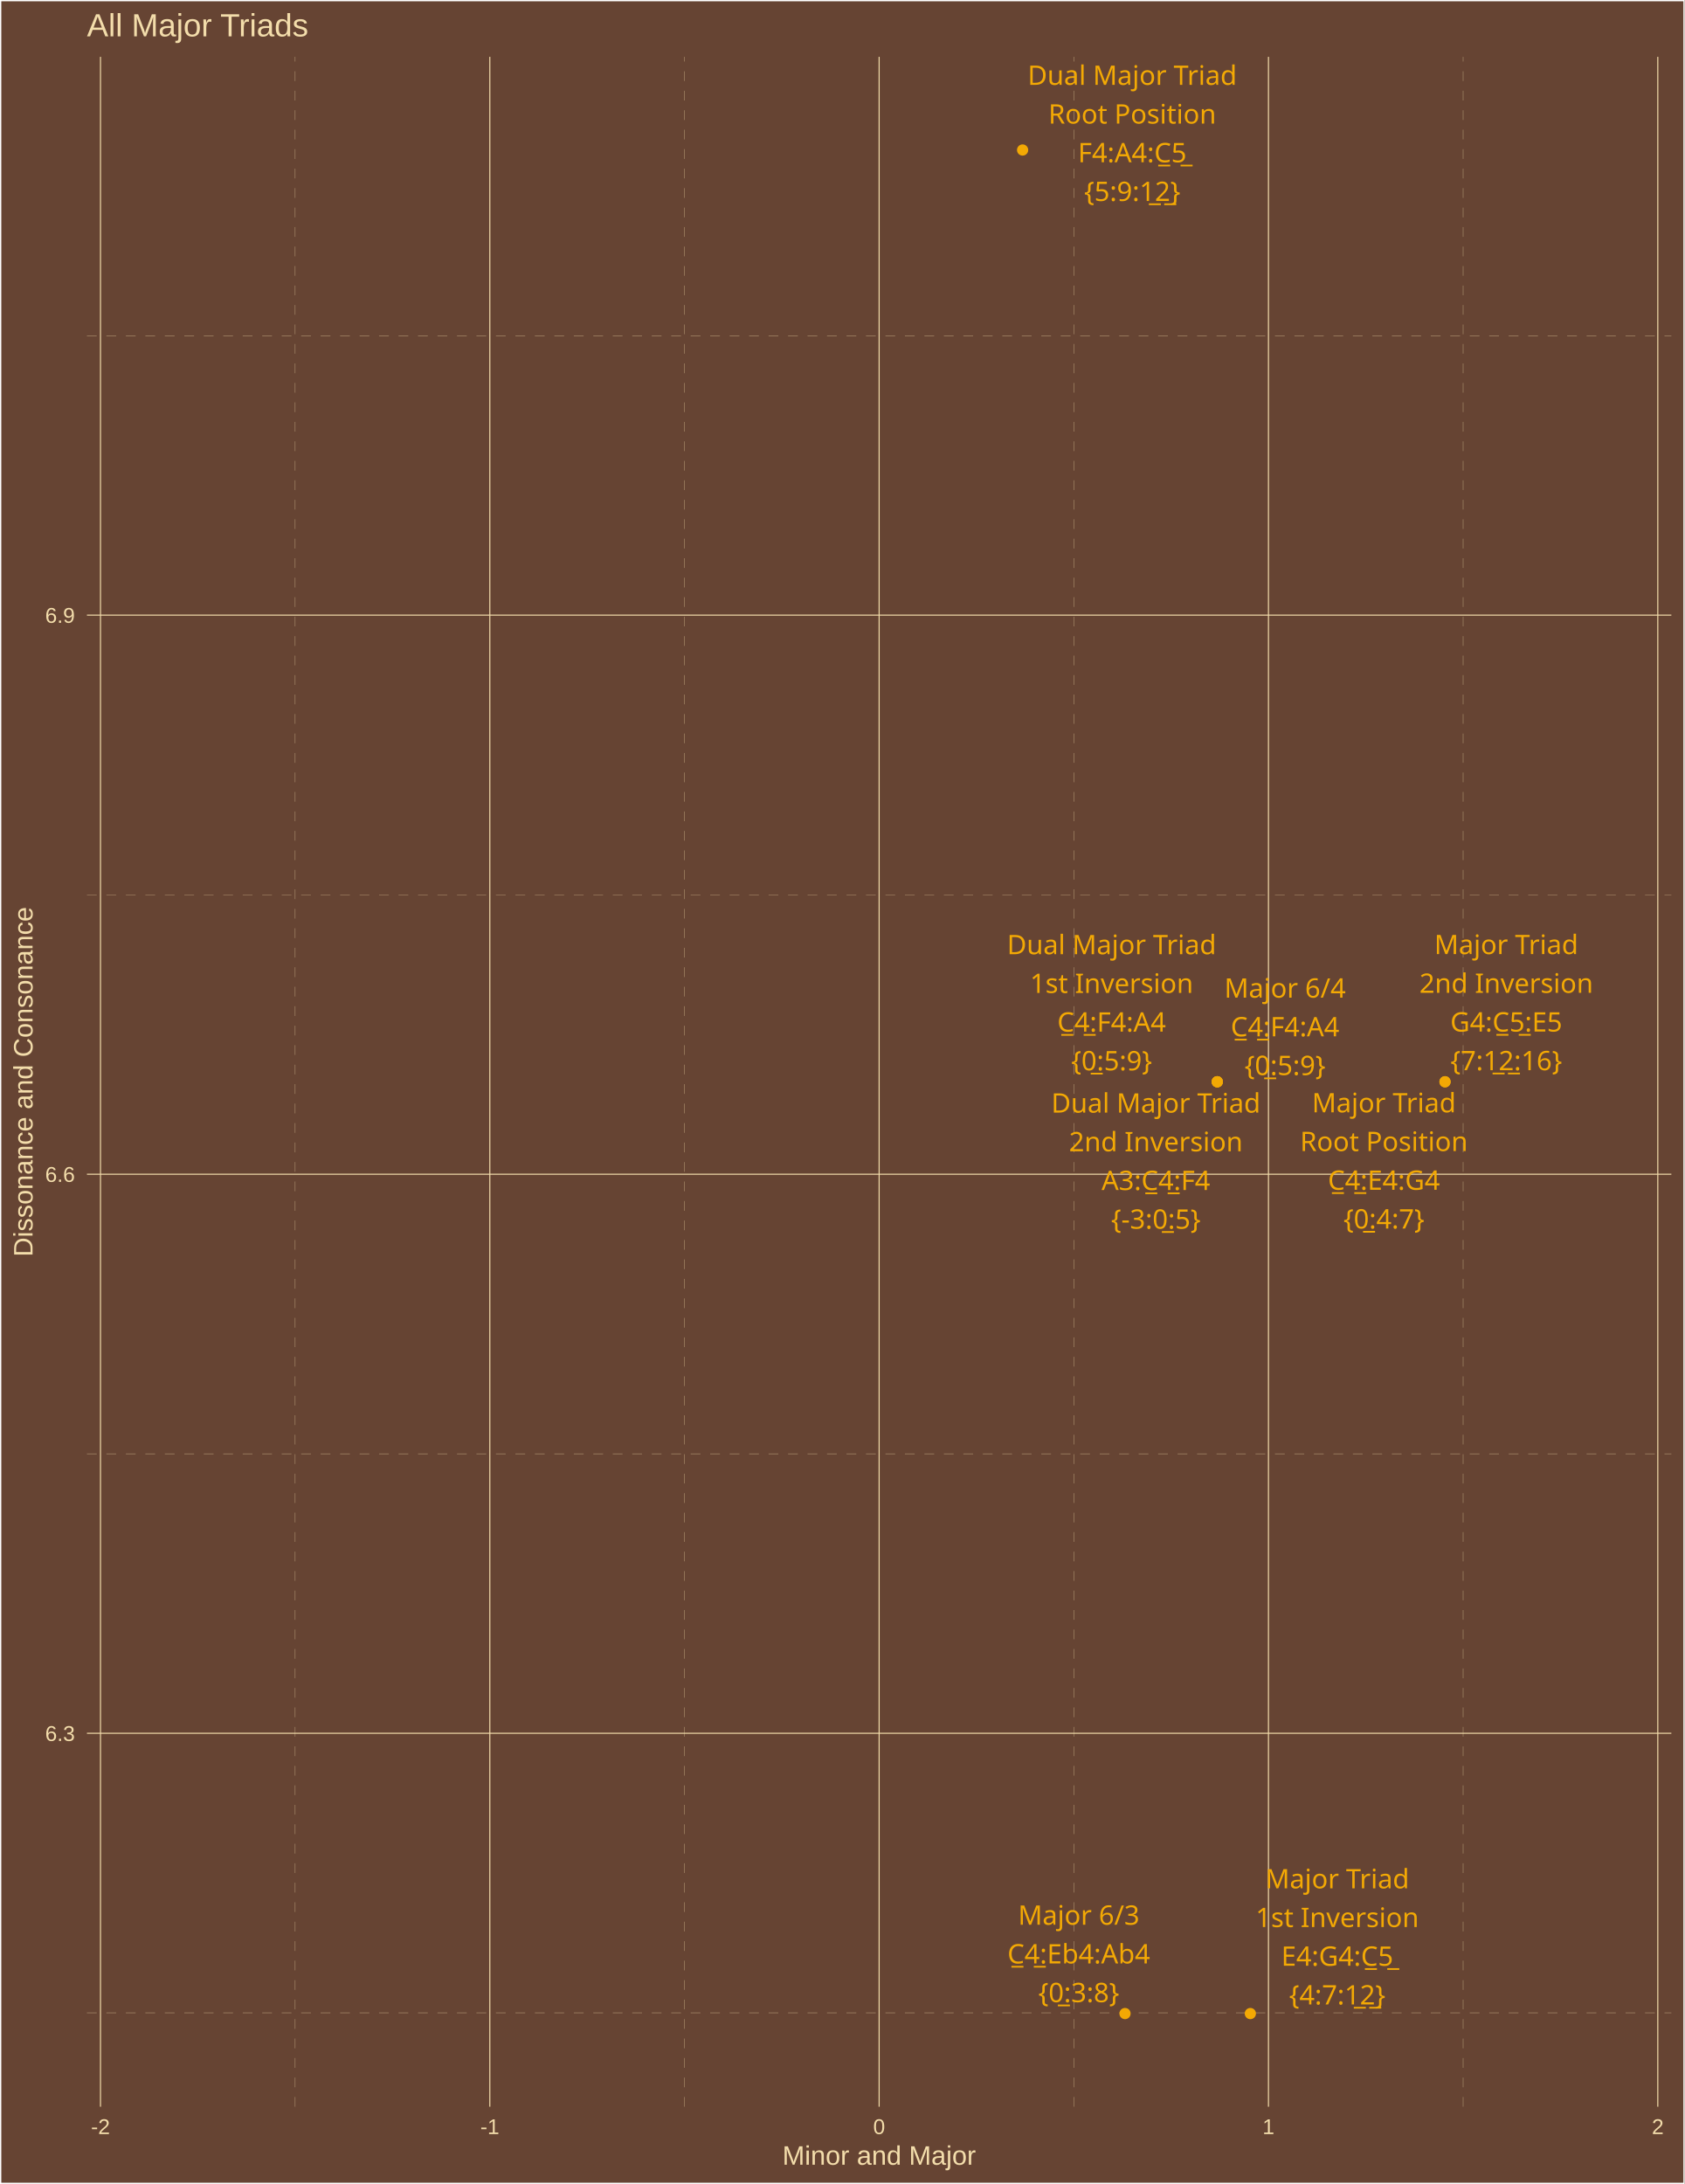
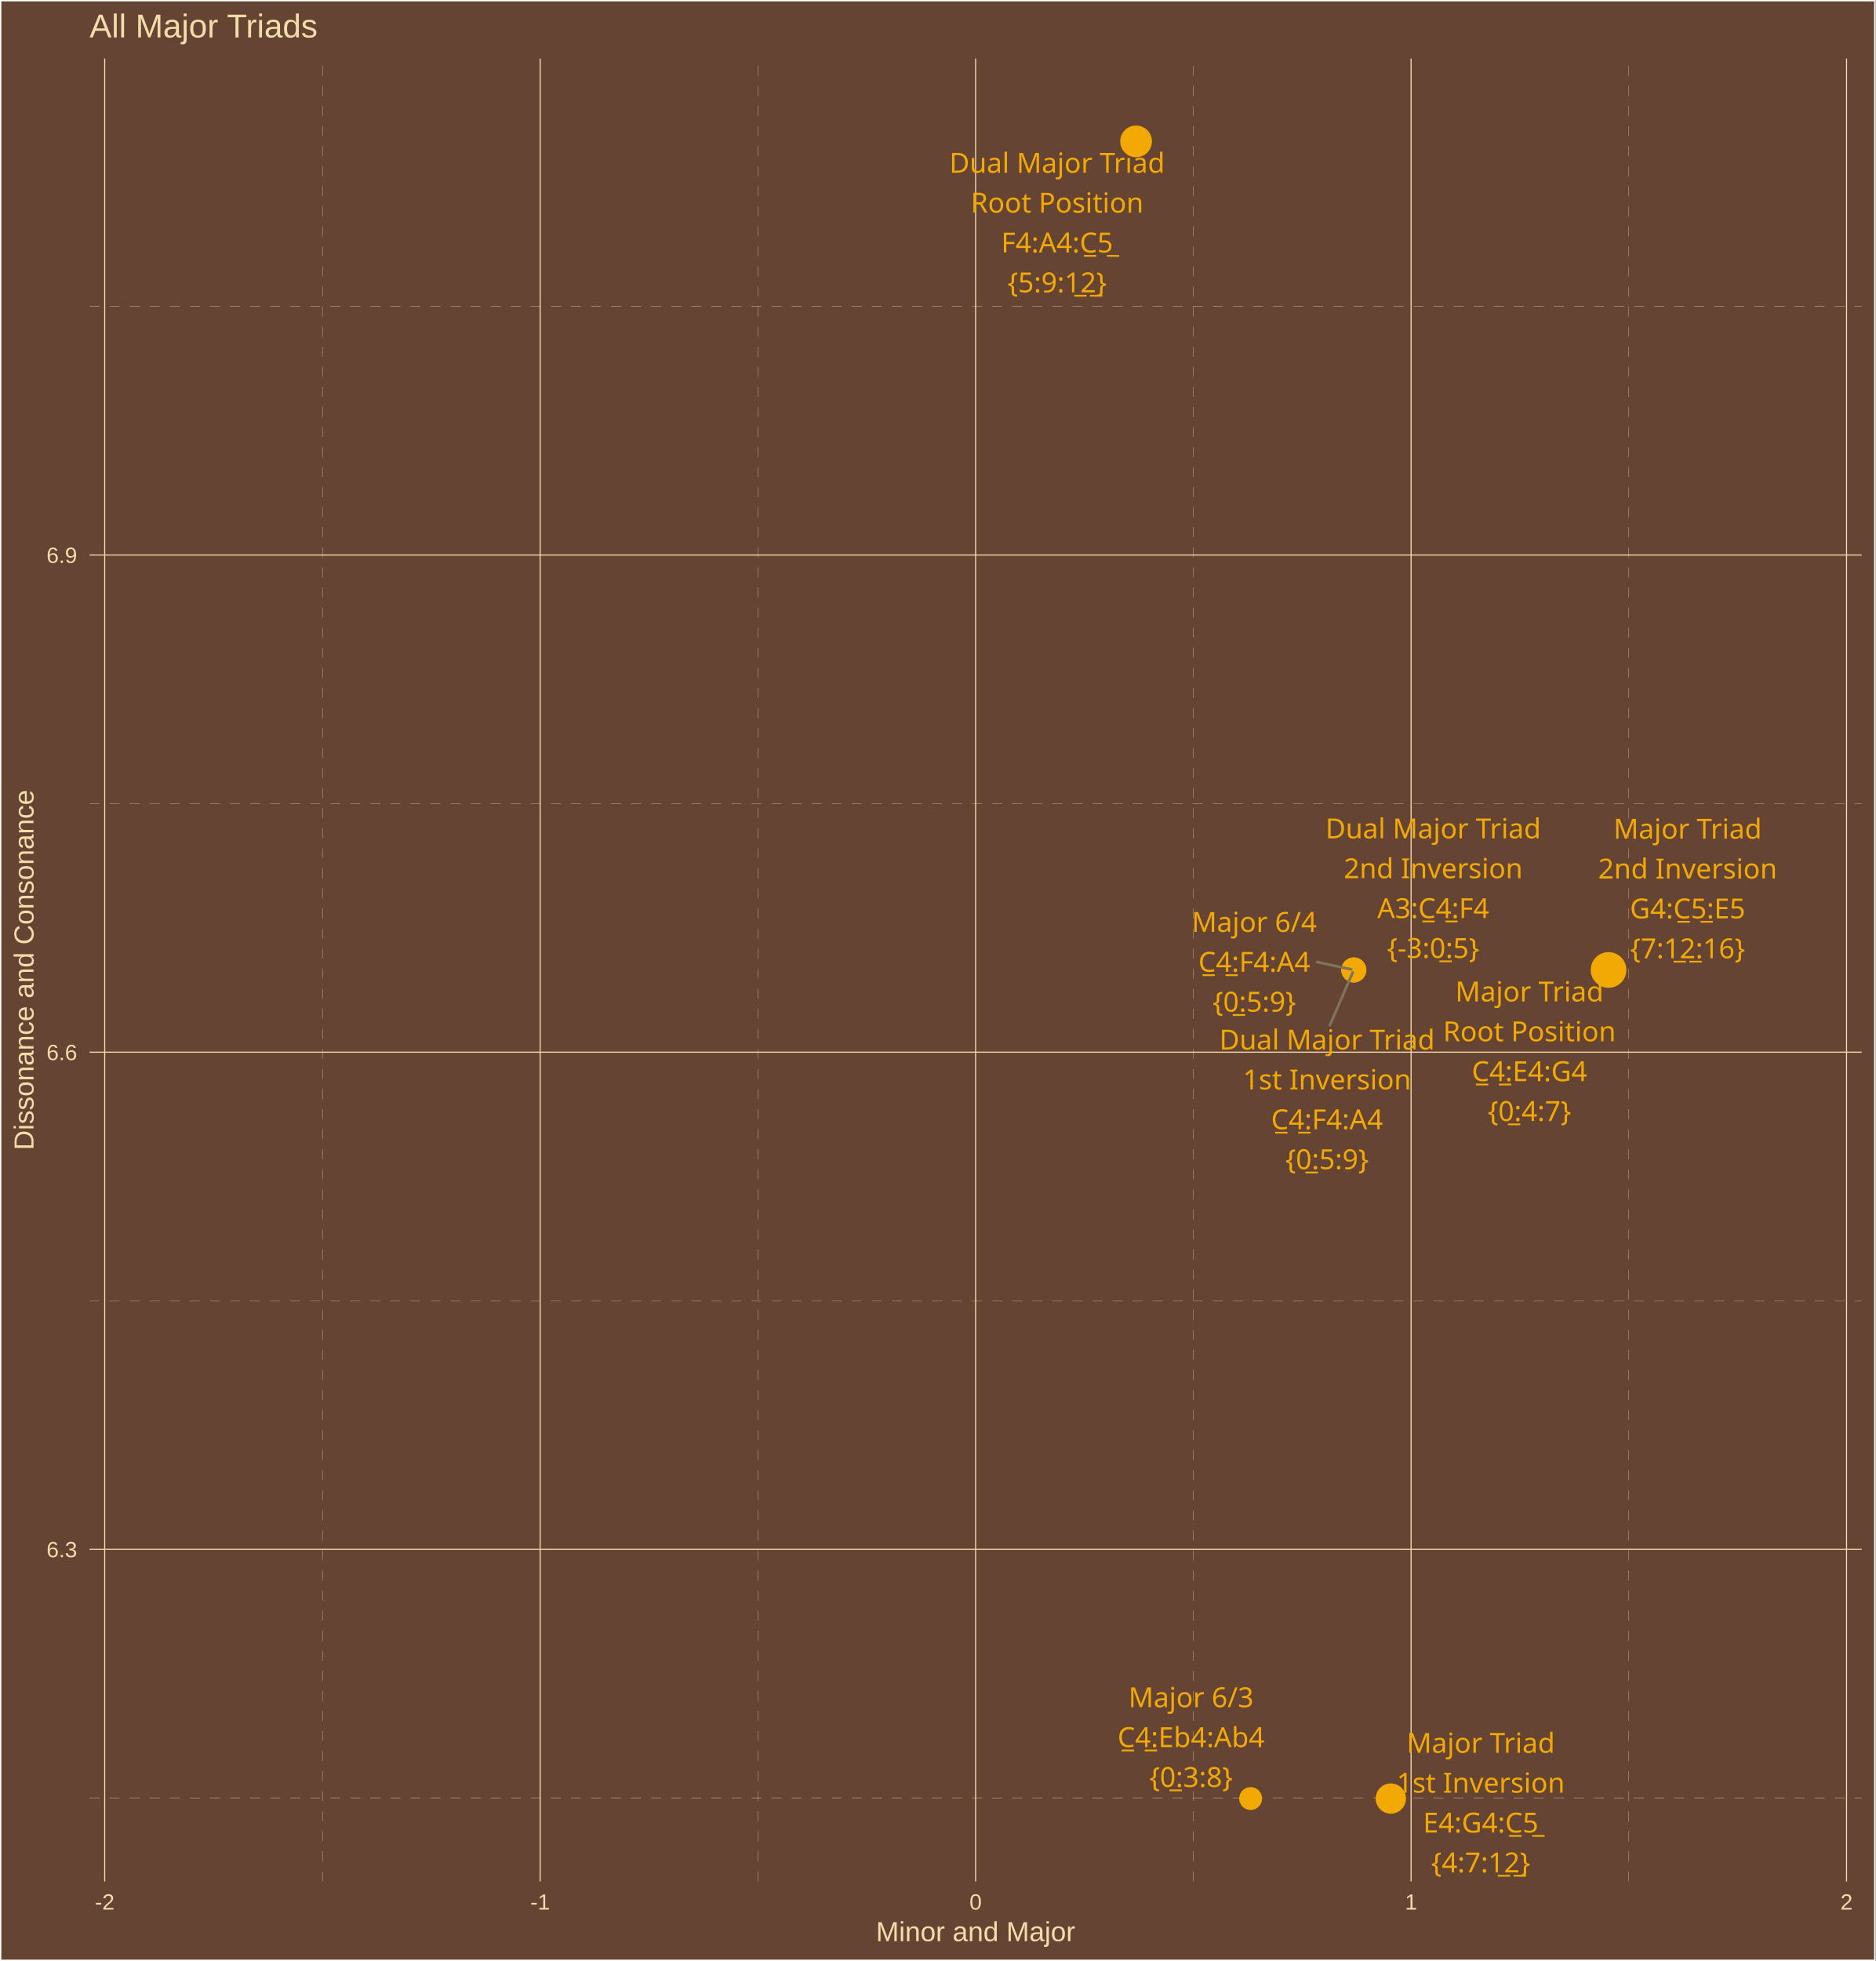
- <svg xmlns="http://www.w3.org/2000/svg" class="svglite" width="692.00pt" height="897.00pt" viewBox="0 0 692.00 897.00">
+ <svg xmlns="http://www.w3.org/2000/svg" class="svglite" width="748.00pt" height="782.00pt" viewBox="0 0 748.00 782.00">
  <defs>
    <style type="text/css">
    .svglite line, .svglite polyline, .svglite polygon, .svglite path, .svglite rect, .svglite circle {
      fill: none;
      stroke: #000000;
      stroke-linecap: round;
      stroke-linejoin: round;
      stroke-miterlimit: 10.00;
    }
    .svglite text {
      white-space: pre;
    }
  </style>
  </defs>
  <rect width="100%" height="100%" style="stroke: none; fill: #664433;" />
  <defs>
-     <clipPath id="cpMC4wMHw2OTIuMDB8MC4wMHw4OTcuMDA=">
-       <rect x="0.00" y="0.00" width="692.00" height="897.00" />
+     <clipPath id="cpMC4wMHw3NDguMDB8MC4wMHw3ODIuMDA=">
+       <rect x="0.00" y="0.00" width="748.00" height="782.00" />
    </clipPath>
  </defs>
-   <g clip-path="url(#cpMC4wMHw2OTIuMDB8MC4wMHw4OTcuMDA=)">
-     <rect x="-0" y="0" width="692.00" height="897.00" style="stroke-width: 1.07; stroke: #FFFFFF; fill: #664433;" />
+   <g clip-path="url(#cpMC4wMHw3NDguMDB8MC4wMHw3ODIuMDA=)">
+     <rect x="-0" y="0" width="748.00" height="782.00" style="stroke-width: 1.07; stroke: #FFFFFF; fill: #664433;" />
  </g>
  <defs>
-     <clipPath id="cpMzUuNzF8Njg2LjUyfDIzLjM0fDg2NS4yNw==">
-       <rect x="35.71" y="23.34" width="650.81" height="841.93" />
+     <clipPath id="cpMzUuNzF8NzQyLjUyfDIzLjM0fDc1MC4yNw==">
+       <rect x="35.71" y="23.34" width="706.81" height="726.93" />
    </clipPath>
  </defs>
-   <g clip-path="url(#cpMzUuNzF8Njg2LjUyfDIzLjM0fDg2NS4yNw==)">
-     <rect x="35.71" y="23.34" width="650.81" height="841.93" style="stroke-width: 1.07; stroke: none; fill: #664433;" />
-     <polyline points="35.71,826.69 686.52,826.69 " style="stroke-width: 0.11; stroke: #F3DDAB; stroke-dasharray: 4.00,4.00; stroke-linecap: butt;" />
-     <polyline points="35.71,597.08 686.52,597.08 " style="stroke-width: 0.11; stroke: #F3DDAB; stroke-dasharray: 4.00,4.00; stroke-linecap: butt;" />
-     <polyline points="35.71,367.46 686.52,367.46 " style="stroke-width: 0.11; stroke: #F3DDAB; stroke-dasharray: 4.00,4.00; stroke-linecap: butt;" />
-     <polyline points="35.71,137.84 686.52,137.84 " style="stroke-width: 0.11; stroke: #F3DDAB; stroke-dasharray: 4.00,4.00; stroke-linecap: butt;" />
-     <polyline points="121.24,865.27 121.24,23.34 " style="stroke-width: 0.11; stroke: #F3DDAB; stroke-dasharray: 4.00,4.00; stroke-linecap: butt;" />
-     <polyline points="281.16,865.27 281.16,23.34 " style="stroke-width: 0.11; stroke: #F3DDAB; stroke-dasharray: 4.00,4.00; stroke-linecap: butt;" />
-     <polyline points="441.07,865.27 441.07,23.34 " style="stroke-width: 0.11; stroke: #F3DDAB; stroke-dasharray: 4.00,4.00; stroke-linecap: butt;" />
-     <polyline points="600.99,865.27 600.99,23.34 " style="stroke-width: 0.11; stroke: #F3DDAB; stroke-dasharray: 4.00,4.00; stroke-linecap: butt;" />
-     <polyline points="35.71,711.88 686.52,711.88 " style="stroke-width: 0.43; stroke: #F3DDAB; stroke-linecap: butt;" />
-     <polyline points="35.71,482.27 686.52,482.27 " style="stroke-width: 0.43; stroke: #F3DDAB; stroke-linecap: butt;" />
-     <polyline points="35.71,252.65 686.52,252.65 " style="stroke-width: 0.43; stroke: #F3DDAB; stroke-linecap: butt;" />
-     <polyline points="41.28,865.27 41.28,23.34 " style="stroke-width: 0.43; stroke: #F3DDAB; stroke-linecap: butt;" />
-     <polyline points="201.20,865.27 201.20,23.34 " style="stroke-width: 0.43; stroke: #F3DDAB; stroke-linecap: butt;" />
-     <polyline points="361.11,865.27 361.11,23.34 " style="stroke-width: 0.43; stroke: #F3DDAB; stroke-linecap: butt;" />
-     <polyline points="521.03,865.27 521.03,23.34 " style="stroke-width: 0.43; stroke: #F3DDAB; stroke-linecap: butt;" />
-     <polyline points="680.95,865.27 680.95,23.34 " style="stroke-width: 0.43; stroke: #F3DDAB; stroke-linecap: butt;" />
-     <circle cx="593.55" cy="444.30" r="1.95" style="stroke-width: 0.71; stroke: #F3A904; fill: #F3A904;" />
-     <circle cx="513.59" cy="827.00" r="1.95" style="stroke-width: 0.71; stroke: #F3A904; fill: #F3A904;" />
-     <circle cx="593.55" cy="444.30" r="1.95" style="stroke-width: 0.71; stroke: #F3A904; fill: #F3A904;" />
-     <circle cx="462.11" cy="827.00" r="1.95" style="stroke-width: 0.71; stroke: #F3A904; fill: #F3A904;" />
-     <circle cx="500.00" cy="444.30" r="1.95" style="stroke-width: 0.71; stroke: #F3A904; fill: #F3A904;" />
-     <circle cx="420.04" cy="61.61" r="1.95" style="stroke-width: 0.71; stroke: #F3A904; fill: #F3A904;" />
-     <circle cx="500.00" cy="444.30" r="1.95" style="stroke-width: 0.71; stroke: #F3A904; fill: #F3A904;" />
-     <circle cx="500.00" cy="444.30" r="1.95" style="stroke-width: 0.71; stroke: #F3A904; fill: #F3A904;" />
-     <text x="568.46" y="456.86" text-anchor="middle" style="font-size: 11.04px;fill: #F3A904; font-family: &quot;Arial Unicode MS&quot;;" textLength="55.77px" lengthAdjust="spacingAndGlyphs">Major Triad</text>
-     <text x="568.46" y="472.76" text-anchor="middle" style="font-size: 11.04px;fill: #F3A904; font-family: &quot;Arial Unicode MS&quot;;" textLength="65.61px" lengthAdjust="spacingAndGlyphs">Root Position</text>
-     <text x="568.46" y="488.66" text-anchor="middle" style="font-size: 11.04px;fill: #F3A904; font-family: &quot;Arial Unicode MS&quot;;" textLength="48.44px" lengthAdjust="spacingAndGlyphs">C̲4̲:E4:G4</text>
-     <text x="568.46" y="504.56" text-anchor="middle" style="font-size: 11.04px;fill: #F3A904; font-family: &quot;Arial Unicode MS&quot;;" textLength="31.91px" lengthAdjust="spacingAndGlyphs">{0̲:4:7}</text>
-     <text x="549.29" y="775.57" text-anchor="middle" style="font-size: 11.04px;fill: #F3A904; font-family: &quot;Arial Unicode MS&quot;;" textLength="55.77px" lengthAdjust="spacingAndGlyphs">Major Triad</text>
-     <text x="549.29" y="791.46" text-anchor="middle" style="font-size: 11.04px;fill: #F3A904; font-family: &quot;Arial Unicode MS&quot;;" textLength="62.54px" lengthAdjust="spacingAndGlyphs">1st Inversion</text>
-     <text x="549.29" y="807.36" text-anchor="middle" style="font-size: 11.04px;fill: #F3A904; font-family: &quot;Arial Unicode MS&quot;;" textLength="48.44px" lengthAdjust="spacingAndGlyphs">E4:G4:C̲5̲</text>
-     <text x="549.29" y="823.26" text-anchor="middle" style="font-size: 11.04px;fill: #F3A904; font-family: &quot;Arial Unicode MS&quot;;" textLength="38.04px" lengthAdjust="spacingAndGlyphs">{4:7:1̲2̲}</text>
-     <text x="618.71" y="391.87" text-anchor="middle" style="font-size: 11.04px;fill: #F3A904; font-family: &quot;Arial Unicode MS&quot;;" textLength="55.77px" lengthAdjust="spacingAndGlyphs">Major Triad</text>
-     <text x="618.71" y="407.77" text-anchor="middle" style="font-size: 11.04px;fill: #F3A904; font-family: &quot;Arial Unicode MS&quot;;" textLength="66.23px" lengthAdjust="spacingAndGlyphs">2nd Inversion</text>
-     <text x="618.71" y="423.67" text-anchor="middle" style="font-size: 11.04px;fill: #F3A904; font-family: &quot;Arial Unicode MS&quot;;" textLength="48.44px" lengthAdjust="spacingAndGlyphs">G4:C̲5̲:E5</text>
-     <text x="618.71" y="439.56" text-anchor="middle" style="font-size: 11.04px;fill: #F3A904; font-family: &quot;Arial Unicode MS&quot;;" textLength="44.18px" lengthAdjust="spacingAndGlyphs">{7:1̲2̲:16}</text>
-     <text x="443.12" y="790.51" text-anchor="middle" style="font-size: 11.04px;fill: #F3A904; font-family: &quot;Arial Unicode MS&quot;;" textLength="45.98px" lengthAdjust="spacingAndGlyphs">Major 6/3</text>
-     <text x="443.12" y="806.41" text-anchor="middle" style="font-size: 11.04px;fill: #F3A904; font-family: &quot;Arial Unicode MS&quot;;" textLength="59.49px" lengthAdjust="spacingAndGlyphs">C̲4̲:Eb4:Ab4</text>
-     <text x="443.12" y="822.31" text-anchor="middle" style="font-size: 11.04px;fill: #F3A904; font-family: &quot;Arial Unicode MS&quot;;" textLength="31.91px" lengthAdjust="spacingAndGlyphs">{0̲:3:8}</text>
-     <text x="527.84" y="409.75" text-anchor="middle" style="font-size: 11.04px;fill: #F3A904; font-family: &quot;Arial Unicode MS&quot;;" textLength="45.98px" lengthAdjust="spacingAndGlyphs">Major 6/4</text>
-     <text x="527.84" y="425.64" text-anchor="middle" style="font-size: 11.04px;fill: #F3A904; font-family: &quot;Arial Unicode MS&quot;;" textLength="46.60px" lengthAdjust="spacingAndGlyphs">C̲4̲:F4:A4</text>
-     <text x="527.84" y="441.54" text-anchor="middle" style="font-size: 11.04px;fill: #F3A904; font-family: &quot;Arial Unicode MS&quot;;" textLength="31.91px" lengthAdjust="spacingAndGlyphs">{0̲:5:9}</text>
-     <text x="465.09" y="34.85" text-anchor="middle" style="font-size: 11.04px;fill: #F3A904; font-family: &quot;Arial Unicode MS&quot;;" textLength="81.52px" lengthAdjust="spacingAndGlyphs">Dual Major Triad</text>
-     <text x="465.09" y="50.75" text-anchor="middle" style="font-size: 11.04px;fill: #F3A904; font-family: &quot;Arial Unicode MS&quot;;" textLength="65.61px" lengthAdjust="spacingAndGlyphs">Root Position</text>
-     <text x="465.09" y="66.64" text-anchor="middle" style="font-size: 11.04px;fill: #F3A904; font-family: &quot;Arial Unicode MS&quot;;" textLength="46.60px" lengthAdjust="spacingAndGlyphs">F4:A4:C̲5̲</text>
-     <text x="465.09" y="82.54" text-anchor="middle" style="font-size: 11.04px;fill: #F3A904; font-family: &quot;Arial Unicode MS&quot;;" textLength="38.04px" lengthAdjust="spacingAndGlyphs">{5:9:1̲2̲}</text>
-     <text x="456.61" y="391.91" text-anchor="middle" style="font-size: 11.04px;fill: #F3A904; font-family: &quot;Arial Unicode MS&quot;;" textLength="81.52px" lengthAdjust="spacingAndGlyphs">Dual Major Triad</text>
-     <text x="456.61" y="407.81" text-anchor="middle" style="font-size: 11.04px;fill: #F3A904; font-family: &quot;Arial Unicode MS&quot;;" textLength="62.54px" lengthAdjust="spacingAndGlyphs">1st Inversion</text>
-     <text x="456.61" y="423.70" text-anchor="middle" style="font-size: 11.04px;fill: #F3A904; font-family: &quot;Arial Unicode MS&quot;;" textLength="46.60px" lengthAdjust="spacingAndGlyphs">C̲4̲:F4:A4</text>
-     <text x="456.61" y="439.60" text-anchor="middle" style="font-size: 11.04px;fill: #F3A904; font-family: &quot;Arial Unicode MS&quot;;" textLength="31.91px" lengthAdjust="spacingAndGlyphs">{0̲:5:9}</text>
-     <text x="474.78" y="456.96" text-anchor="middle" style="font-size: 11.04px;fill: #F3A904; font-family: &quot;Arial Unicode MS&quot;;" textLength="81.52px" lengthAdjust="spacingAndGlyphs">Dual Major Triad</text>
-     <text x="474.78" y="472.86" text-anchor="middle" style="font-size: 11.04px;fill: #F3A904; font-family: &quot;Arial Unicode MS&quot;;" textLength="66.23px" lengthAdjust="spacingAndGlyphs">2nd Inversion</text>
-     <text x="474.78" y="488.76" text-anchor="middle" style="font-size: 11.04px;fill: #F3A904; font-family: &quot;Arial Unicode MS&quot;;" textLength="46.60px" lengthAdjust="spacingAndGlyphs">A3:C̲4̲:F4</text>
-     <text x="474.78" y="504.65" text-anchor="middle" style="font-size: 11.04px;fill: #F3A904; font-family: &quot;Arial Unicode MS&quot;;" textLength="35.58px" lengthAdjust="spacingAndGlyphs">{-3:0̲:5}</text>
+   <g clip-path="url(#cpMzUuNzF8NzQyLjUyfDIzLjM0fDc1MC4yNw==)">
+     <rect x="35.71" y="23.34" width="706.81" height="726.93" style="stroke-width: 1.07; stroke: none; fill: #664433;" />
+     <polyline points="35.71,716.96 742.52,716.96 " style="stroke-width: 0.11; stroke: #F3DDAB; stroke-dasharray: 4.00,4.00; stroke-linecap: butt;" />
+     <polyline points="35.71,518.71 742.52,518.71 " style="stroke-width: 0.11; stroke: #F3DDAB; stroke-dasharray: 4.00,4.00; stroke-linecap: butt;" />
+     <polyline points="35.71,320.45 742.52,320.45 " style="stroke-width: 0.11; stroke: #F3DDAB; stroke-dasharray: 4.00,4.00; stroke-linecap: butt;" />
+     <polyline points="35.71,122.20 742.52,122.20 " style="stroke-width: 0.11; stroke: #F3DDAB; stroke-dasharray: 4.00,4.00; stroke-linecap: butt;" />
+     <polyline points="128.60,750.27 128.60,23.34 " style="stroke-width: 0.11; stroke: #F3DDAB; stroke-dasharray: 4.00,4.00; stroke-linecap: butt;" />
+     <polyline points="302.27,750.27 302.27,23.34 " style="stroke-width: 0.11; stroke: #F3DDAB; stroke-dasharray: 4.00,4.00; stroke-linecap: butt;" />
+     <polyline points="475.95,750.27 475.95,23.34 " style="stroke-width: 0.11; stroke: #F3DDAB; stroke-dasharray: 4.00,4.00; stroke-linecap: butt;" />
+     <polyline points="649.63,750.27 649.63,23.34 " style="stroke-width: 0.11; stroke: #F3DDAB; stroke-dasharray: 4.00,4.00; stroke-linecap: butt;" />
+     <polyline points="35.71,617.84 742.52,617.84 " style="stroke-width: 0.43; stroke: #F3DDAB; stroke-linecap: butt;" />
+     <polyline points="35.71,419.58 742.52,419.58 " style="stroke-width: 0.43; stroke: #F3DDAB; stroke-linecap: butt;" />
+     <polyline points="35.71,221.33 742.52,221.33 " style="stroke-width: 0.43; stroke: #F3DDAB; stroke-linecap: butt;" />
+     <polyline points="41.76,750.27 41.76,23.34 " style="stroke-width: 0.43; stroke: #F3DDAB; stroke-linecap: butt;" />
+     <polyline points="215.44,750.27 215.44,23.34 " style="stroke-width: 0.43; stroke: #F3DDAB; stroke-linecap: butt;" />
+     <polyline points="389.11,750.27 389.11,23.34 " style="stroke-width: 0.43; stroke: #F3DDAB; stroke-linecap: butt;" />
+     <polyline points="562.79,750.27 562.79,23.34 " style="stroke-width: 0.43; stroke: #F3DDAB; stroke-linecap: butt;" />
+     <polyline points="736.47,750.27 736.47,23.34 " style="stroke-width: 0.43; stroke: #F3DDAB; stroke-linecap: butt;" />
+     <circle cx="641.55" cy="386.80" r="1.95" style="stroke-width: 0.71; stroke: #F3A904; fill: #F3A904;" />
+     <circle cx="554.71" cy="717.22" r="1.95" style="stroke-width: 0.71; stroke: #F3A904; fill: #F3A904;" />
+     <circle cx="641.55" cy="386.80" r="1.95" style="stroke-width: 0.71; stroke: #F3A904; fill: #F3A904;" />
+     <circle cx="498.80" cy="717.22" r="1.95" style="stroke-width: 0.71; stroke: #F3A904; fill: #F3A904;" />
+     <circle cx="539.95" cy="386.80" r="1.95" style="stroke-width: 0.71; stroke: #F3A904; fill: #F3A904;" />
+     <circle cx="453.11" cy="56.38" r="1.95" style="stroke-width: 0.71; stroke: #F3A904; fill: #F3A904;" />
+     <circle cx="539.95" cy="386.80" r="1.95" style="stroke-width: 0.71; stroke: #F3A904; fill: #F3A904;" />
+     <circle cx="539.95" cy="386.80" r="1.95" style="stroke-width: 0.71; stroke: #F3A904; fill: #F3A904;" />
+     <circle cx="641.55" cy="386.80" r="4.21" style="stroke-width: 0.71; stroke: #F3A904; fill: #F3A904;" />
+     <circle cx="554.71" cy="717.22" r="5.68" style="stroke-width: 0.71; stroke: #F3A904; fill: #F3A904;" />
+     <circle cx="641.55" cy="386.80" r="6.76" style="stroke-width: 0.71; stroke: #F3A904; fill: #F3A904;" />
+     <circle cx="498.80" cy="717.22" r="4.21" style="stroke-width: 0.71; stroke: #F3A904; fill: #F3A904;" />
+     <circle cx="539.95" cy="386.80" r="4.64" style="stroke-width: 0.71; stroke: #F3A904; fill: #F3A904;" />
+     <circle cx="453.11" cy="56.38" r="5.97" style="stroke-width: 0.71; stroke: #F3A904; fill: #F3A904;" />
+     <circle cx="539.95" cy="386.80" r="4.64" style="stroke-width: 0.71; stroke: #F3A904; fill: #F3A904;" />
+     <circle cx="539.95" cy="386.80" r="1.42" style="stroke-width: 0.71; stroke: #F3A904; fill: #F3A904;" />
+     <line x1="525.36" y1="383.64" x2="538.90" y2="386.57" style="stroke-width: 1.07; stroke: #7F745A;" />
+     <line x1="530.40" y1="408.83" x2="539.51" y2="387.81" style="stroke-width: 1.07; stroke: #7F745A;" />
+     <text x="610.00" y="399.34" text-anchor="middle" style="font-size: 11.04px;fill: #F3A904; font-family: &quot;Arial Unicode MS&quot;;" textLength="55.77px" lengthAdjust="spacingAndGlyphs">Major Triad</text>
+     <text x="610.00" y="415.23" text-anchor="middle" style="font-size: 11.04px;fill: #F3A904; font-family: &quot;Arial Unicode MS&quot;;" textLength="65.61px" lengthAdjust="spacingAndGlyphs">Root Position</text>
+     <text x="610.00" y="431.13" text-anchor="middle" style="font-size: 11.04px;fill: #F3A904; font-family: &quot;Arial Unicode MS&quot;;" textLength="48.44px" lengthAdjust="spacingAndGlyphs">C̲4̲:E4:G4</text>
+     <text x="610.00" y="447.03" text-anchor="middle" style="font-size: 11.04px;fill: #F3A904; font-family: &quot;Arial Unicode MS&quot;;" textLength="31.91px" lengthAdjust="spacingAndGlyphs">{0̲:4:7}</text>
+     <text x="590.57" y="698.97" text-anchor="middle" style="font-size: 11.04px;fill: #F3A904; font-family: &quot;Arial Unicode MS&quot;;" textLength="55.77px" lengthAdjust="spacingAndGlyphs">Major Triad</text>
+     <text x="590.57" y="714.87" text-anchor="middle" style="font-size: 11.04px;fill: #F3A904; font-family: &quot;Arial Unicode MS&quot;;" textLength="62.54px" lengthAdjust="spacingAndGlyphs">1st Inversion</text>
+     <text x="590.57" y="730.77" text-anchor="middle" style="font-size: 11.04px;fill: #F3A904; font-family: &quot;Arial Unicode MS&quot;;" textLength="48.44px" lengthAdjust="spacingAndGlyphs">E4:G4:C̲5̲</text>
+     <text x="590.57" y="746.66" text-anchor="middle" style="font-size: 11.04px;fill: #F3A904; font-family: &quot;Arial Unicode MS&quot;;" textLength="38.04px" lengthAdjust="spacingAndGlyphs">{4:7:1̲2̲}</text>
+     <text x="673.09" y="334.44" text-anchor="middle" style="font-size: 11.04px;fill: #F3A904; font-family: &quot;Arial Unicode MS&quot;;" textLength="55.77px" lengthAdjust="spacingAndGlyphs">Major Triad</text>
+     <text x="673.09" y="350.33" text-anchor="middle" style="font-size: 11.04px;fill: #F3A904; font-family: &quot;Arial Unicode MS&quot;;" textLength="66.23px" lengthAdjust="spacingAndGlyphs">2nd Inversion</text>
+     <text x="673.09" y="366.23" text-anchor="middle" style="font-size: 11.04px;fill: #F3A904; font-family: &quot;Arial Unicode MS&quot;;" textLength="48.44px" lengthAdjust="spacingAndGlyphs">G4:C̲5̲:E5</text>
+     <text x="673.09" y="382.13" text-anchor="middle" style="font-size: 11.04px;fill: #F3A904; font-family: &quot;Arial Unicode MS&quot;;" textLength="44.18px" lengthAdjust="spacingAndGlyphs">{7:1̲2̲:16}</text>
+     <text x="475.03" y="680.80" text-anchor="middle" style="font-size: 11.04px;fill: #F3A904; font-family: &quot;Arial Unicode MS&quot;;" textLength="45.98px" lengthAdjust="spacingAndGlyphs">Major 6/3</text>
+     <text x="475.03" y="696.70" text-anchor="middle" style="font-size: 11.04px;fill: #F3A904; font-family: &quot;Arial Unicode MS&quot;;" textLength="59.49px" lengthAdjust="spacingAndGlyphs">C̲4̲:Eb4:Ab4</text>
+     <text x="475.03" y="712.60" text-anchor="middle" style="font-size: 11.04px;fill: #F3A904; font-family: &quot;Arial Unicode MS&quot;;" textLength="31.91px" lengthAdjust="spacingAndGlyphs">{0̲:3:8}</text>
+     <text x="500.26" y="371.62" text-anchor="middle" style="font-size: 11.04px;fill: #F3A904; font-family: &quot;Arial Unicode MS&quot;;" textLength="45.98px" lengthAdjust="spacingAndGlyphs">Major 6/4</text>
+     <text x="500.26" y="387.52" text-anchor="middle" style="font-size: 11.04px;fill: #F3A904; font-family: &quot;Arial Unicode MS&quot;;" textLength="46.60px" lengthAdjust="spacingAndGlyphs">C̲4̲:F4:A4</text>
+     <text x="500.26" y="403.42" text-anchor="middle" style="font-size: 11.04px;fill: #F3A904; font-family: &quot;Arial Unicode MS&quot;;" textLength="31.91px" lengthAdjust="spacingAndGlyphs">{0̲:5:9}</text>
+     <text x="421.61" y="68.89" text-anchor="middle" style="font-size: 11.04px;fill: #F3A904; font-family: &quot;Arial Unicode MS&quot;;" textLength="81.52px" lengthAdjust="spacingAndGlyphs">Dual Major Triad</text>
+     <text x="421.61" y="84.78" text-anchor="middle" style="font-size: 11.04px;fill: #F3A904; font-family: &quot;Arial Unicode MS&quot;;" textLength="65.61px" lengthAdjust="spacingAndGlyphs">Root Position</text>
+     <text x="421.61" y="100.68" text-anchor="middle" style="font-size: 11.04px;fill: #F3A904; font-family: &quot;Arial Unicode MS&quot;;" textLength="46.60px" lengthAdjust="spacingAndGlyphs">F4:A4:C̲5̲</text>
+     <text x="421.61" y="116.58" text-anchor="middle" style="font-size: 11.04px;fill: #F3A904; font-family: &quot;Arial Unicode MS&quot;;" textLength="38.04px" lengthAdjust="spacingAndGlyphs">{5:9:1̲2̲}</text>
+     <text x="529.27" y="418.53" text-anchor="middle" style="font-size: 11.04px;fill: #F3A904; font-family: &quot;Arial Unicode MS&quot;;" textLength="81.52px" lengthAdjust="spacingAndGlyphs">Dual Major Triad</text>
+     <text x="529.27" y="434.42" text-anchor="middle" style="font-size: 11.04px;fill: #F3A904; font-family: &quot;Arial Unicode MS&quot;;" textLength="62.54px" lengthAdjust="spacingAndGlyphs">1st Inversion</text>
+     <text x="529.27" y="450.32" text-anchor="middle" style="font-size: 11.04px;fill: #F3A904; font-family: &quot;Arial Unicode MS&quot;;" textLength="46.60px" lengthAdjust="spacingAndGlyphs">C̲4̲:F4:A4</text>
+     <text x="529.27" y="466.22" text-anchor="middle" style="font-size: 11.04px;fill: #F3A904; font-family: &quot;Arial Unicode MS&quot;;" textLength="31.91px" lengthAdjust="spacingAndGlyphs">{0̲:5:9}</text>
+     <text x="571.61" y="334.31" text-anchor="middle" style="font-size: 11.04px;fill: #F3A904; font-family: &quot;Arial Unicode MS&quot;;" textLength="81.52px" lengthAdjust="spacingAndGlyphs">Dual Major Triad</text>
+     <text x="571.61" y="350.21" text-anchor="middle" style="font-size: 11.04px;fill: #F3A904; font-family: &quot;Arial Unicode MS&quot;;" textLength="66.23px" lengthAdjust="spacingAndGlyphs">2nd Inversion</text>
+     <text x="571.61" y="366.11" text-anchor="middle" style="font-size: 11.04px;fill: #F3A904; font-family: &quot;Arial Unicode MS&quot;;" textLength="46.60px" lengthAdjust="spacingAndGlyphs">A3:C̲4̲:F4</text>
+     <text x="571.61" y="382.00" text-anchor="middle" style="font-size: 11.04px;fill: #F3A904; font-family: &quot;Arial Unicode MS&quot;;" textLength="35.58px" lengthAdjust="spacingAndGlyphs">{-3:0̲:5}</text>
  </g>
-   <g clip-path="url(#cpMC4wMHw2OTIuMDB8MC4wMHw4OTcuMDA=)">
-     <text x="30.78" y="715.04" text-anchor="end" style="font-size: 8.80px;fill: #F3DDAB; font-family: &quot;Arial&quot;;" textLength="12.23px" lengthAdjust="spacingAndGlyphs">6.3</text>
-     <text x="30.78" y="485.42" text-anchor="end" style="font-size: 8.80px;fill: #F3DDAB; font-family: &quot;Arial&quot;;" textLength="12.23px" lengthAdjust="spacingAndGlyphs">6.6</text>
-     <text x="30.78" y="255.80" text-anchor="end" style="font-size: 8.80px;fill: #F3DDAB; font-family: &quot;Arial&quot;;" textLength="12.23px" lengthAdjust="spacingAndGlyphs">6.9</text>
-     <text x="41.28" y="876.50" text-anchor="middle" style="font-size: 8.80px;fill: #F3DDAB; font-family: &quot;Arial&quot;;" textLength="7.83px" lengthAdjust="spacingAndGlyphs">-2</text>
-     <text x="201.20" y="876.50" text-anchor="middle" style="font-size: 8.80px;fill: #F3DDAB; font-family: &quot;Arial&quot;;" textLength="7.83px" lengthAdjust="spacingAndGlyphs">-1</text>
-     <text x="361.11" y="876.50" text-anchor="middle" style="font-size: 8.80px;fill: #F3DDAB; font-family: &quot;Arial&quot;;" textLength="4.90px" lengthAdjust="spacingAndGlyphs">0</text>
-     <text x="521.03" y="876.50" text-anchor="middle" style="font-size: 8.80px;fill: #F3DDAB; font-family: &quot;Arial&quot;;" textLength="4.90px" lengthAdjust="spacingAndGlyphs">1</text>
-     <text x="680.95" y="876.50" text-anchor="middle" style="font-size: 8.80px;fill: #F3DDAB; font-family: &quot;Arial&quot;;" textLength="4.90px" lengthAdjust="spacingAndGlyphs">2</text>
-     <text x="361.11" y="889.09" text-anchor="middle" style="font-size: 11.00px;fill: #F3DDAB; font-family: &quot;Arial&quot;;" textLength="79.49px" lengthAdjust="spacingAndGlyphs">Minor and Major</text>
-     <text transform="translate(13.37,444.30) rotate(-90)" text-anchor="middle" style="font-size: 11.00px;fill: #F3DDAB; font-family: &quot;Arial&quot;;" textLength="143.73px" lengthAdjust="spacingAndGlyphs">Dissonance and Consonance</text>
+   <g clip-path="url(#cpMC4wMHw3NDguMDB8MC4wMHw3ODIuMDA=)">
+     <text x="30.78" y="620.99" text-anchor="end" style="font-size: 8.80px;fill: #F3DDAB; font-family: &quot;Arial&quot;;" textLength="12.23px" lengthAdjust="spacingAndGlyphs">6.3</text>
+     <text x="30.78" y="422.74" text-anchor="end" style="font-size: 8.80px;fill: #F3DDAB; font-family: &quot;Arial&quot;;" textLength="12.23px" lengthAdjust="spacingAndGlyphs">6.6</text>
+     <text x="30.78" y="224.48" text-anchor="end" style="font-size: 8.80px;fill: #F3DDAB; font-family: &quot;Arial&quot;;" textLength="12.23px" lengthAdjust="spacingAndGlyphs">6.9</text>
+     <text x="41.76" y="761.50" text-anchor="middle" style="font-size: 8.80px;fill: #F3DDAB; font-family: &quot;Arial&quot;;" textLength="7.83px" lengthAdjust="spacingAndGlyphs">-2</text>
+     <text x="215.44" y="761.50" text-anchor="middle" style="font-size: 8.80px;fill: #F3DDAB; font-family: &quot;Arial&quot;;" textLength="7.83px" lengthAdjust="spacingAndGlyphs">-1</text>
+     <text x="389.11" y="761.50" text-anchor="middle" style="font-size: 8.80px;fill: #F3DDAB; font-family: &quot;Arial&quot;;" textLength="4.90px" lengthAdjust="spacingAndGlyphs">0</text>
+     <text x="562.79" y="761.50" text-anchor="middle" style="font-size: 8.80px;fill: #F3DDAB; font-family: &quot;Arial&quot;;" textLength="4.90px" lengthAdjust="spacingAndGlyphs">1</text>
+     <text x="736.47" y="761.50" text-anchor="middle" style="font-size: 8.80px;fill: #F3DDAB; font-family: &quot;Arial&quot;;" textLength="4.90px" lengthAdjust="spacingAndGlyphs">2</text>
+     <text x="389.11" y="774.09" text-anchor="middle" style="font-size: 11.00px;fill: #F3DDAB; font-family: &quot;Arial&quot;;" textLength="79.49px" lengthAdjust="spacingAndGlyphs">Minor and Major</text>
+     <text transform="translate(13.37,386.80) rotate(-90)" text-anchor="middle" style="font-size: 11.00px;fill: #F3DDAB; font-family: &quot;Arial&quot;;" textLength="143.73px" lengthAdjust="spacingAndGlyphs">Dissonance and Consonance</text>
    <text x="35.71" y="14.94" style="font-size: 13.20px;fill: #F3DDAB; font-family: &quot;Arial&quot;;" textLength="91.62px" lengthAdjust="spacingAndGlyphs">All Major Triads</text>
  </g>
</svg>
